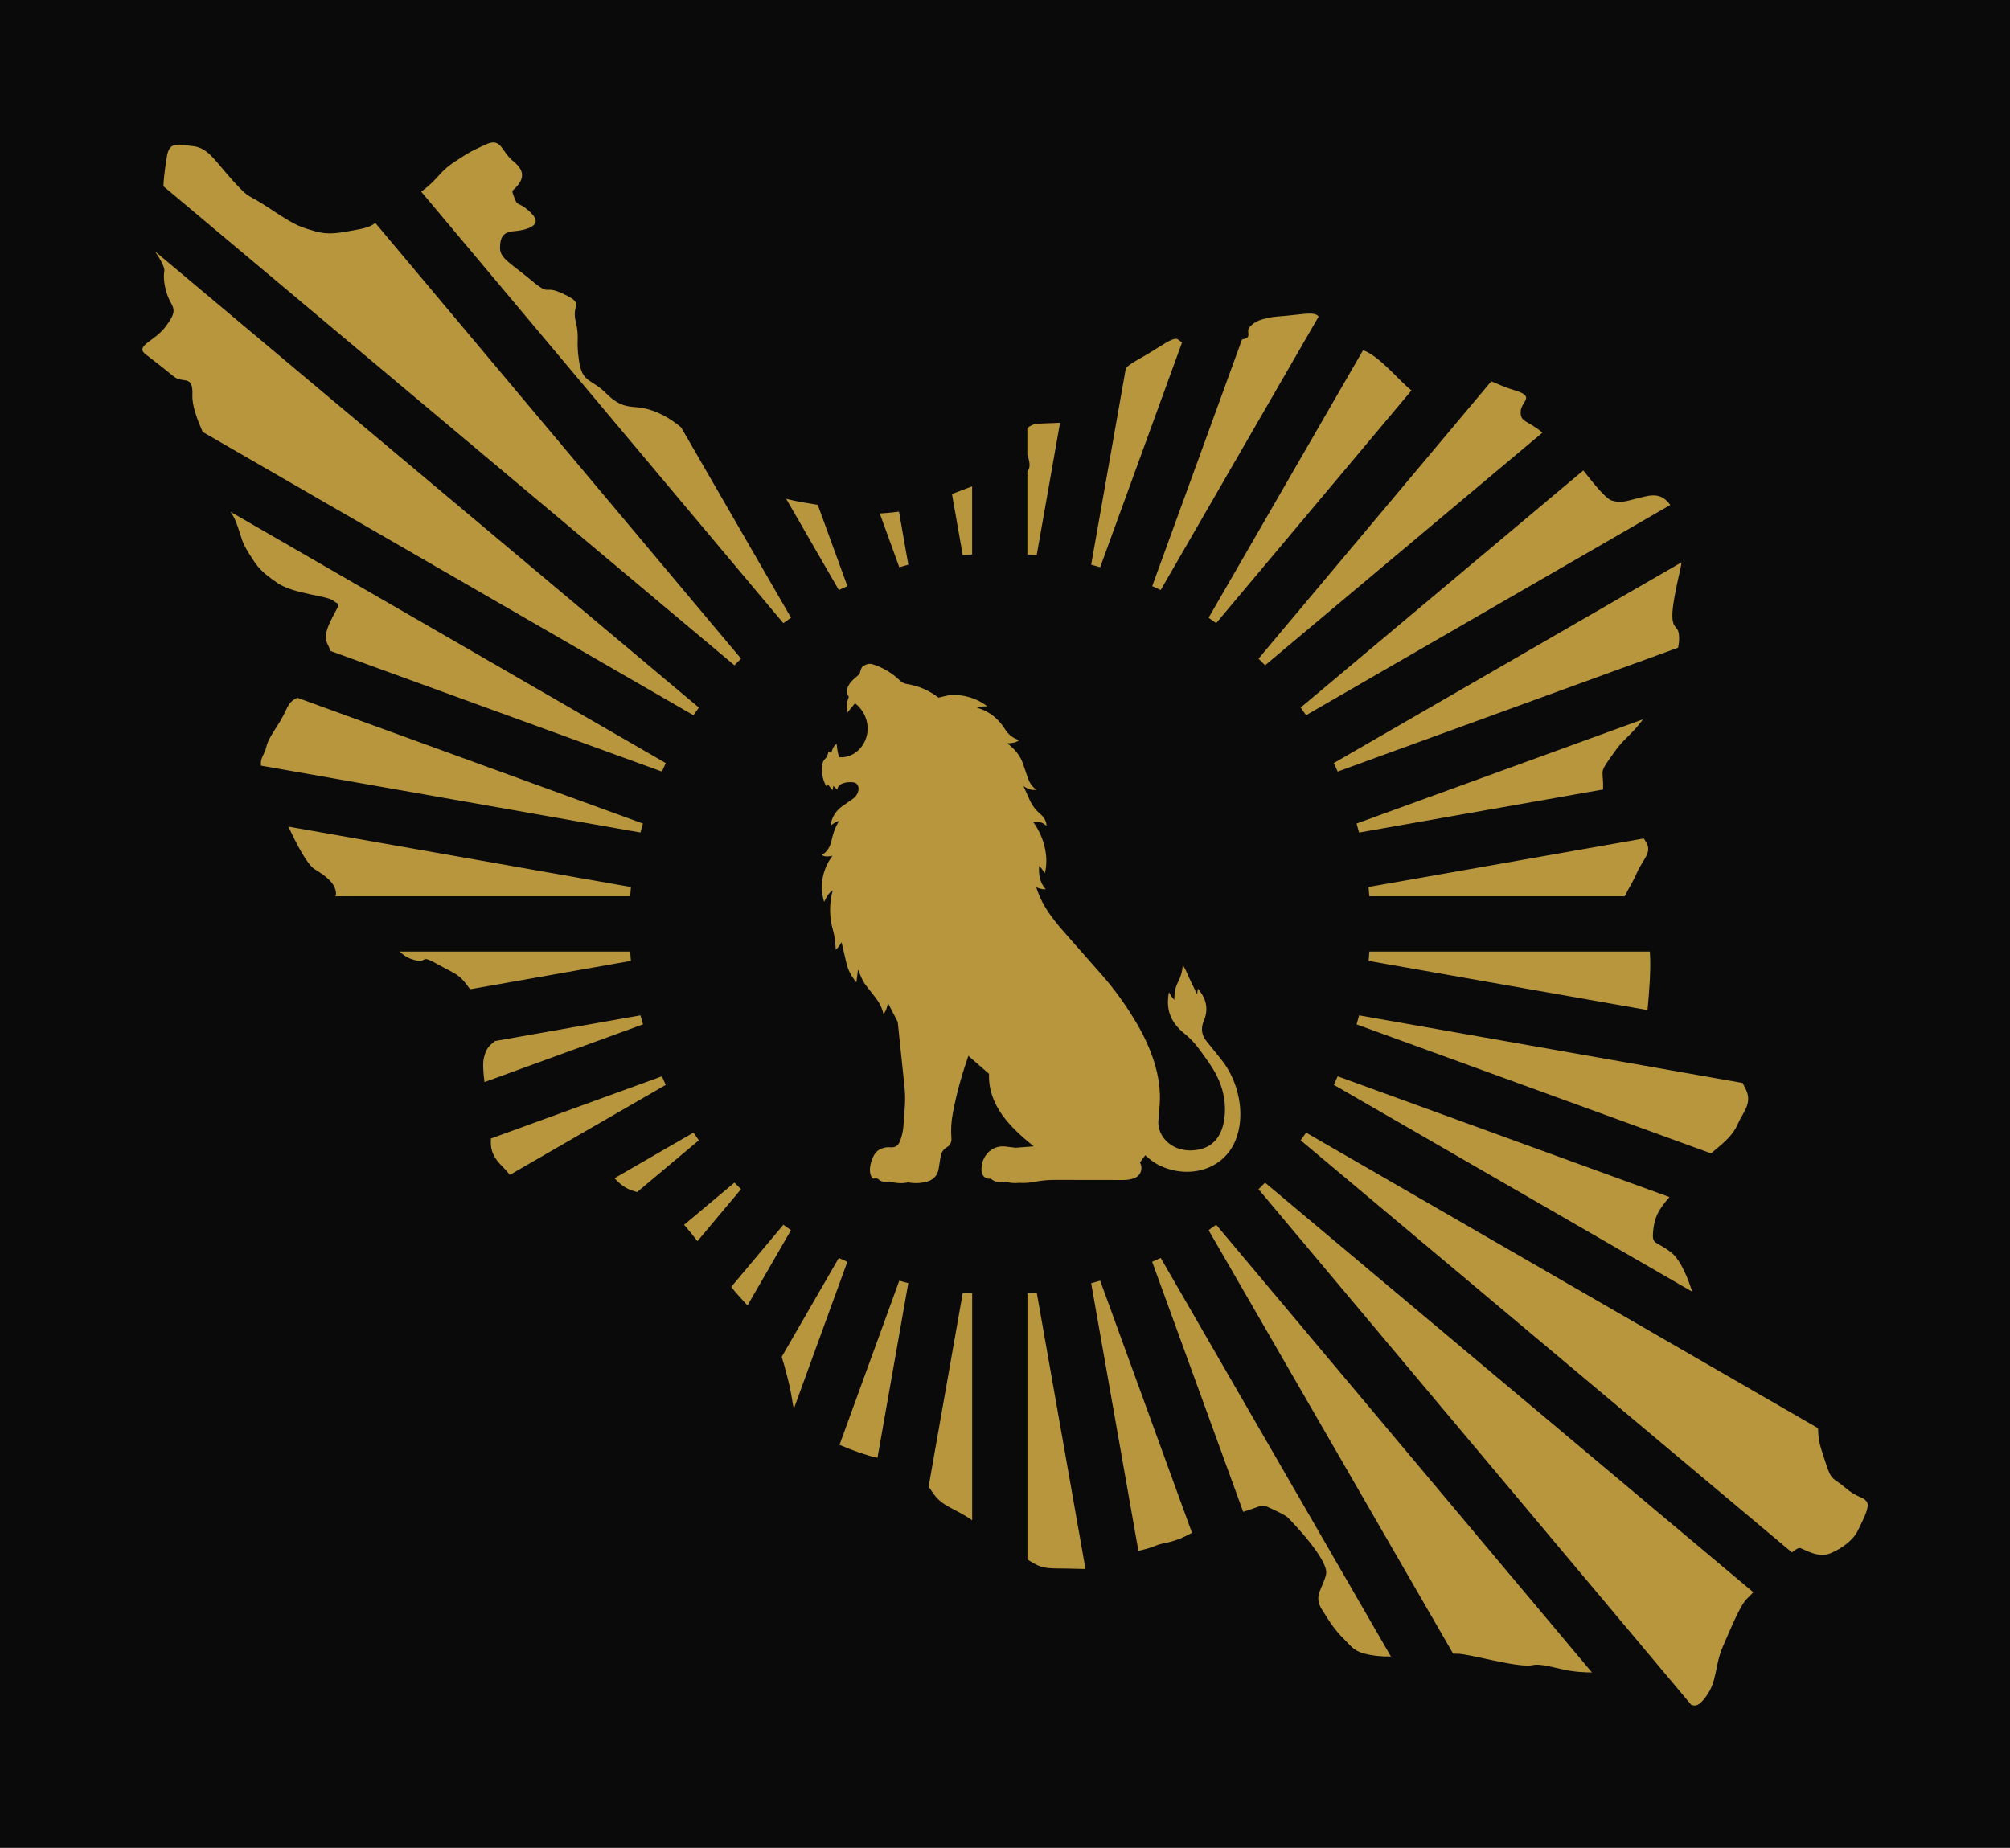
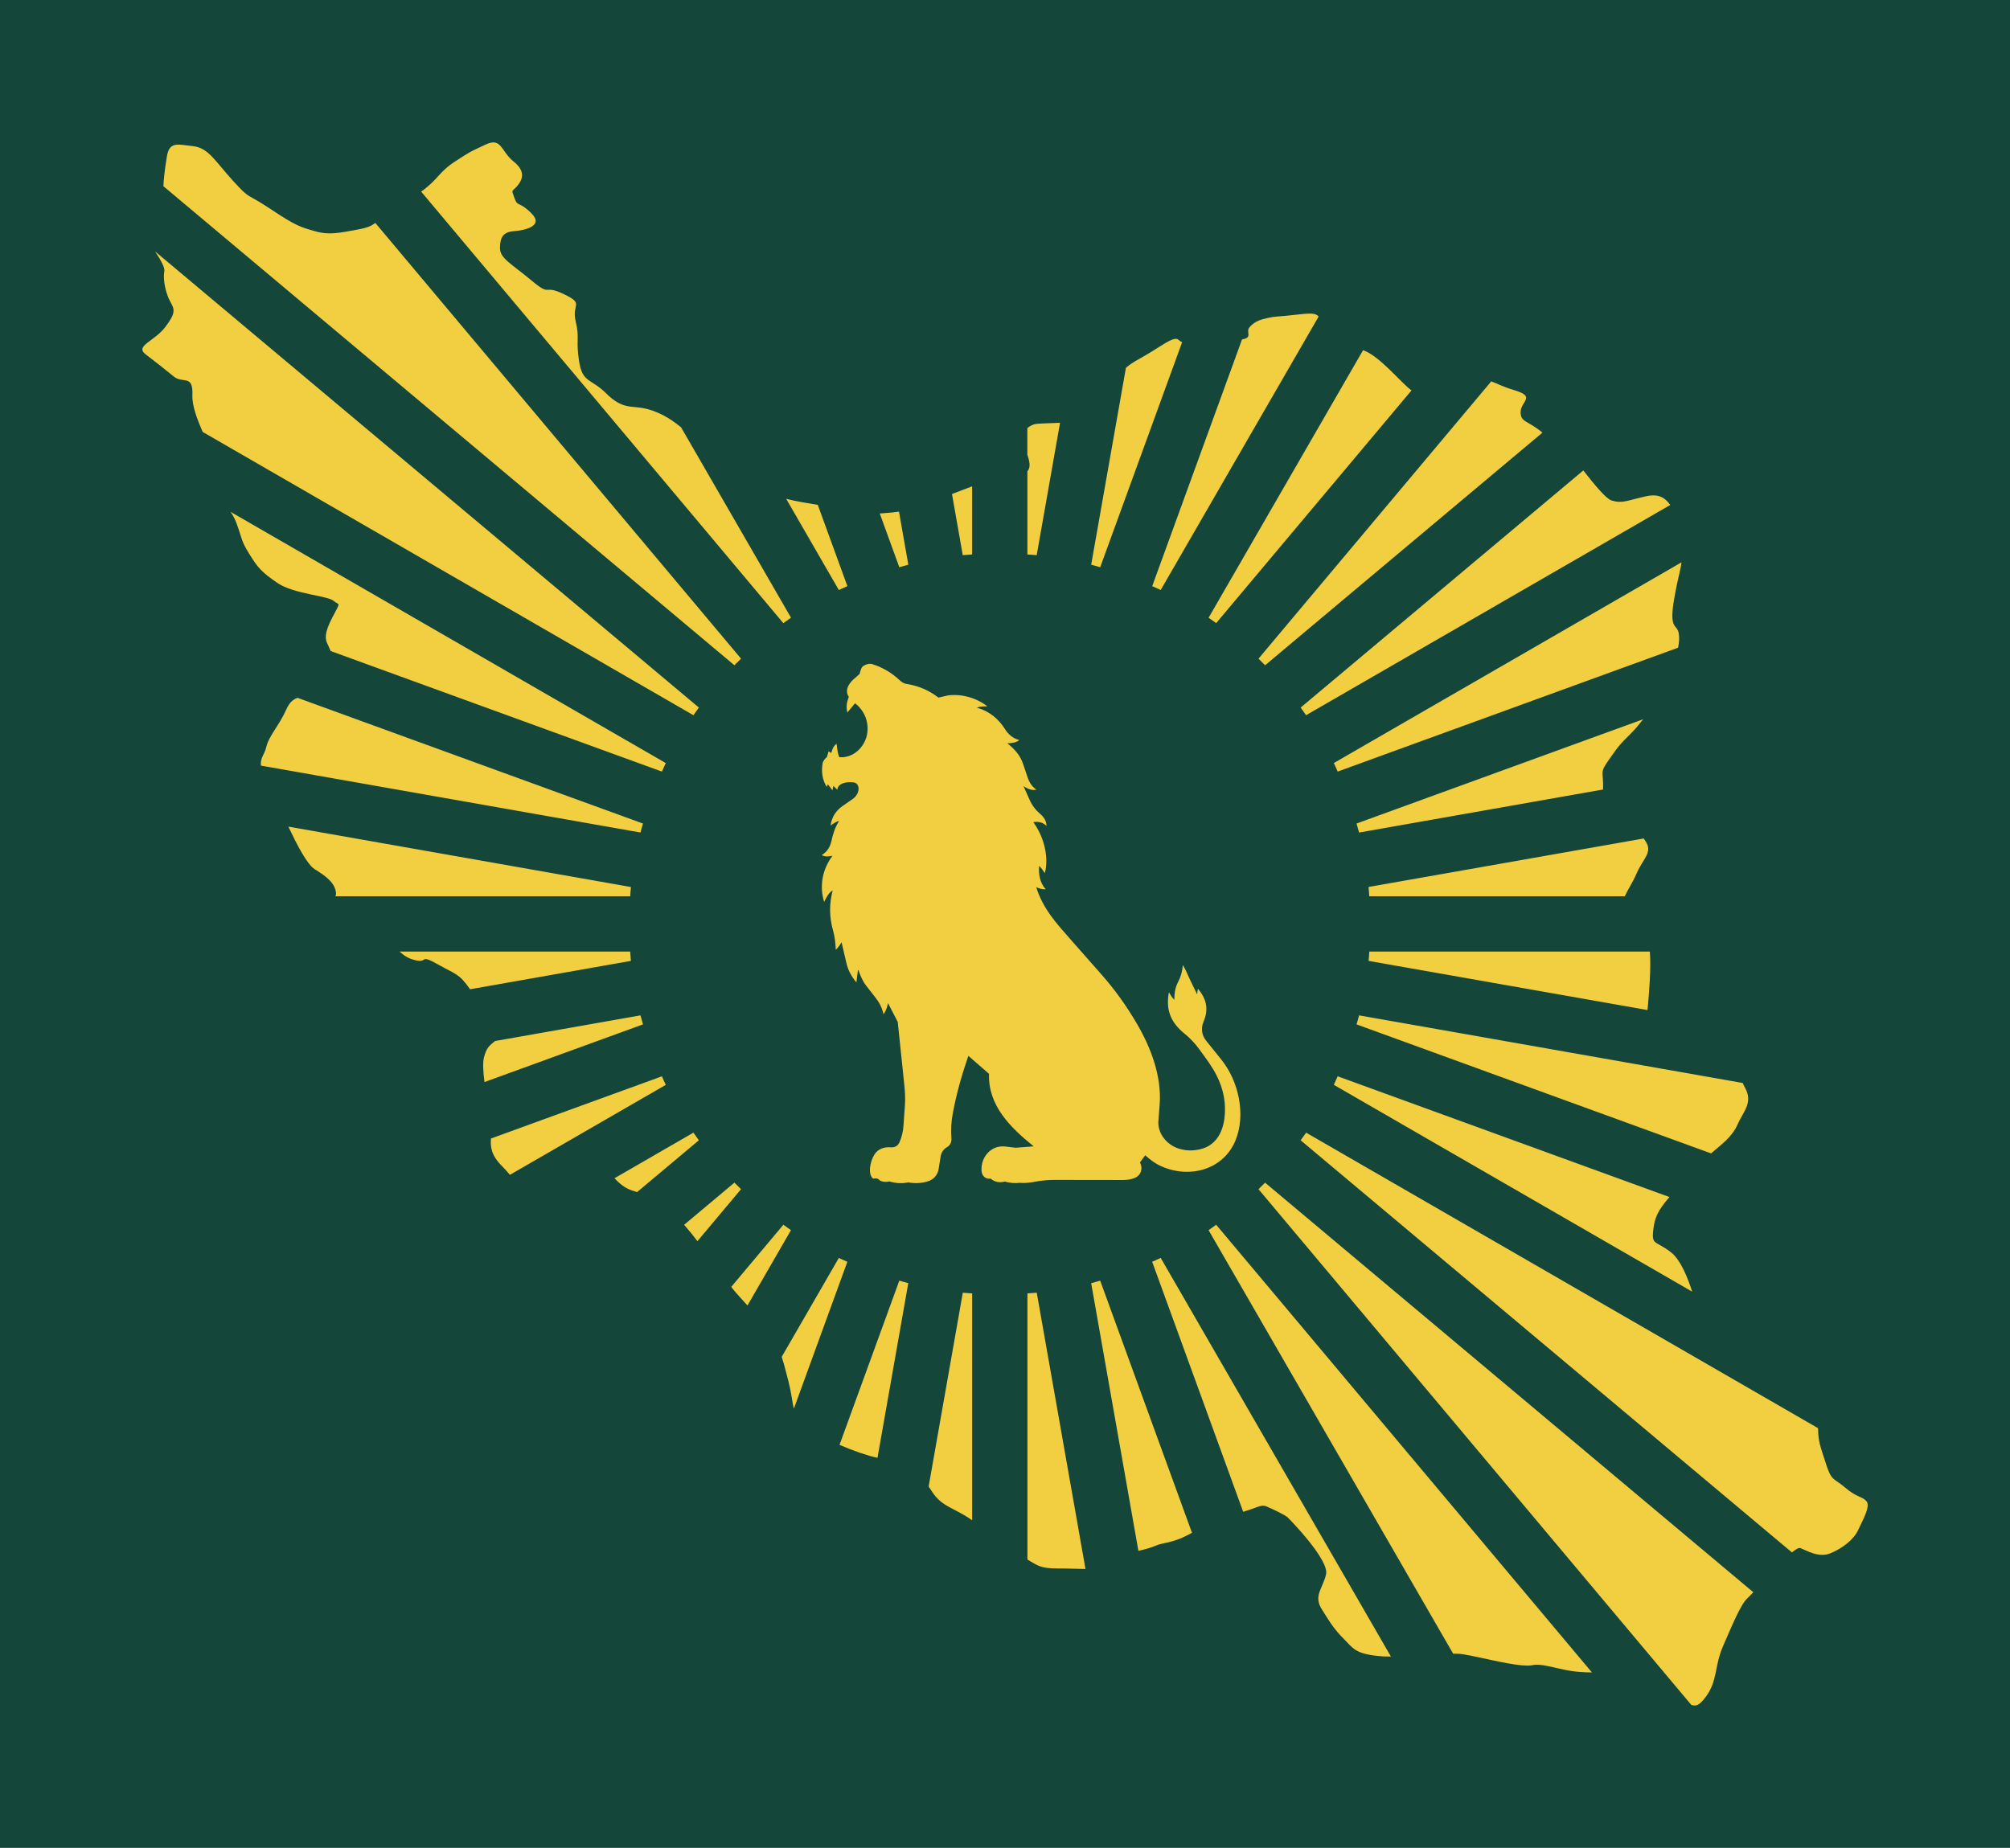
<svg xmlns="http://www.w3.org/2000/svg" viewBox="-30 -30 423.54 389.46">
-   <rect x="-30" y="-30" width="423.54" height="389.46" fill="#0A0A0A" />
-   <path fill="#B8963E" d="M236.58,110.21l58.44-49.03c-3.16-2.63-4.6-2.13-4.6-4.32,0-2.33,3.4-3.22-1.43-4.66-2.49-.74-3.61-1.43-4.76-1.82l-49.04,58.44c.47.46.93.92,1.39,1.39Z M146.76,235.12l-12.04,20.85c.29.89.64,2.06,1.34,4.85.83,3.31.88,4.83,1.22,6.07l11.27-30.95c-.6-.27-1.2-.53-1.8-.81Z M245.21,120.74l76.74-44.31c-.9-1.23-2.11-2.48-5.03-1.85-4.12.9-5.01,1.61-7.34.9-1.15-.35-3.62-3.34-5.95-6.33l-59.56,49.98c.38.53.77,1.06,1.14,1.6Z M186.49,65.83c.46,1.41.74,2.7,0,3.49v17.54c.65.05,1.31.08,1.96.15l4.92-27.91c-1.58.1-4.49.13-5.21.27-.4.08-1.1.35-1.68.86v5.6Z M214.58,94.35l33.28-57.64c-.58-.62-1.23-.78-4.17-.44-4.66.54-4.83.36-6.45.72-1.61.36-2.87.72-3.94,1.97-.89,1.04.8,2.2-1.58,2.57l-18.93,52.01c.6.27,1.2.53,1.8.81Z M316.74,147.29c-.15-.21-.27-.39-.38-.57l-57.98,10.22c.06.65.1,1.31.15,1.96h53.83c.89-1.87,1.56-2.65,2.58-4.99,1.25-2.87,3.4-4.3,1.79-6.63Z M255.85,143.57c.18.63.36,1.26.53,1.9l51.41-9.07c.15-3.95-.87-3.3,1.25-6.3,2.15-3.04,1.97-2.87,4.83-5.73.73-.73,1.55-1.72,2.37-2.78l-60.39,21.98Z M224.66,100.19c.54.37,1.07.76,1.61,1.14l41.16-49.05c-1.97-1.35-6.81-7.37-10.21-8.47l-32.55,56.39Z M324.32,88.52l-73.26,42.3c.29.59.54,1.2.81,1.8l71.73-26.11c.22-1.05.31-2.11.13-3.09-.36-1.97-2.15-.54-.9-7.52.81-4.54,1.32-5.75,1.48-7.37Z M255.85,185.9l74.7,27.19c2.12-1.81,4.43-3.49,5.53-5.99,1.25-2.87,3.4-4.66,1.61-7.88-.19-.34-.34-.66-.47-.97l-80.84-14.25c-.16.64-.35,1.27-.53,1.9Z M321.78,222.29l-69.91-25.45c-.27.6-.53,1.2-.81,1.8l75.51,43.59c-.85-2.69-2.39-6.68-4.45-8.28-3.22-2.51-4.12-1.43-3.76-4.66.31-2.75,1.01-4.2,3.43-7.01Z M258.39,172.52l58.77,10.36c.36-3.92.76-8.72.49-12.33h-59.11c-.05.65-.08,1.31-.15,1.96Z M201.83,89.55l17.27-47.44c-1.18-.36-.48-1.8-4.78.96-4.52,2.9-5.26,2.91-7.07,4.45l-7.32,41.5c.64.16,1.27.35,1.9.53Z M244.07,210.33l103.52,86.86c.81-.66,1.44-1.03,1.75-.92,1.43.54,3.94,2.15,6.45,1.07,2.51-1.07,4.83-2.87,5.73-4.83.9-1.97,2.69-5.01,1.79-6.09s-1.97-.72-4.48-2.87c-2.51-2.15-2.87-1.25-4.12-5.19-1.19-3.73-1.57-4.41-1.61-7.35l-107.88-62.29c-.37.54-.76,1.07-1.14,1.6Z M236.58,219.25c-.46.47-.92.93-1.39,1.39l91.18,108.67c.97.36,1.7.17,3.08-1.7,2.51-3.4,1.79-6.45,3.58-10.56,1.79-4.12,3.76-8.95,5.19-10.21.24-.21.67-.66,1.23-1.26l-102.88-86.32Z M201.83,239.92c-.63.18-1.26.36-1.9.53l9.95,56.41c1.51-.35,2.69-.66,3.72-1.12,1.57-.7,3.49-.38,7.57-2.69l-19.34-53.13Z M214.58,235.12c-.59.29-1.2.54-1.8.81l19.18,52.7c3.28-.99,3.83-1.6,4.92-1.13,1.25.54,3.94,1.79,4.48,2.33.54.54,8.77,8.95,8.06,12-.72,3.04-2.69,4.48-.9,7.34,1.79,2.87,2.69,4.3,4.66,6.27,1.97,1.97,2.33,3.04,7.16,3.58.8.09,1.74.12,2.75.12l-48.51-84.02Z M226.27,228.13c-.53.38-1.06.77-1.6,1.14l51.53,89.26c.81,0,1.51.03,2.05.12,3.4.54,8.6,1.97,12.36,2.33,3.76.36,1.25-.9,8.06.72,3.04.72,5.01.76,6.78.79l-79.18-94.36Z M124.76,110.21c.46-.47.92-.93,1.39-1.39L49.09,16.99c-.74.55-1.51.99-3.63,1.37-3.94.72-6.09,1.25-9.13.36s-3.94-1.07-9.31-4.66c-5.37-3.58-4.12-1.79-7.88-5.91C15.37,4.03,13.94,1.17,10.72.81,7.49.45,5.7-.26,5.17,2.96s-.72,5.37-.72,6.09c0,.07-.02.12-.05.17l120.35,100.99Z M126.15,220.64c-.47-.46-.93-.92-1.39-1.39l-10.6,8.89c1.1,1.27,2.08,2.48,2.8,3.45l9.18-10.95Z M159.5,89.55c.63-.18,1.26-.36,1.9-.53l-1.97-11.19c-.85.13-1.89.24-3.31.34-.26.02-.5.03-.74.05l4.12,11.33Z M135.07,101.33c.53-.38,1.06-.77,1.61-1.14l-23.16-40.12c-2.29-1.9-5.07-3.56-8.25-4.1-2.35-.4-4.3.18-7.52-3.04-3.22-3.22-5.01-2.15-5.73-6.8-.72-4.66.18-4.66-.72-8.42-.9-3.76,1.97-3.58-2.51-5.73-4.48-2.15-2.51.72-6.8-2.87-4.3-3.58-6.63-4.66-6.63-6.8s.54-3.4,2.87-3.58c2.33-.18,6.45-1.07,3.76-3.76-2.69-2.69-2.87-1.25-3.58-3.22-.72-1.97-.54-1.25.54-2.51s1.97-3.04-.72-5.19c-2.69-2.15-2.51-5.19-5.91-3.58-3.4,1.61-2.87,1.25-6.45,3.58-3.46,2.25-3.42,3.66-7.12,6.34l76.32,90.96Z M146.76,94.35c.59-.29,1.2-.54,1.8-.81l-6.24-17.13c-2.43-.43-4.47-.7-6.66-1.28l11.1,19.23Z M174.84,242.6c-.65-.05-1.31-.08-1.96-.15l-7.2,40.85c1.06,1.58,1.75,2.98,4.41,4.37,2.3,1.21,3.46,1.81,4.76,2.75v-47.82Z M161.4,240.44c-.64-.16-1.27-.35-1.9-.53l-12.6,34.61c2.92,1.26,5.95,2.3,8,2.74l6.49-36.82Z M188.46,242.45c-.65.06-1.31.1-1.96.15v56.1c2.12,1.21,2.64,1.87,6.33,1.87,2.47,0,4.44.11,5.9.11l-10.27-58.23Z M172.88,87.01c.65-.06,1.31-.1,1.96-.15v-14.36c-1.97.77-3.24,1.25-4.24,1.62l2.27,12.9Z M117.27,119.13L2.67,22.98c1.19,1.79,2.09,3.41,1.96,4.15-.36,1.97.36,4.83,1.25,6.45.9,1.61,1.25,2.33-1.07,5.37-2.33,3.04-6.45,3.94-4.12,5.73,2.33,1.79,3.94,3.04,5.91,4.66,1.97,1.61,4.12-.54,3.94,3.94-.09,2.23,1.03,5.14,2.16,7.75l103.42,59.71c.37-.54.76-1.07,1.14-1.61Z M109.47,196.85l-36.02,13.11c-.12,1.68,0,3.47,2.27,5.74.64.64,1.2,1.28,1.73,1.91l32.84-18.96c-.29-.59-.54-1.2-.81-1.8Z M102.8,170.56h-48.6c.87.76,1.64,1.4,3.25,1.8,2.87.72.72-1.43,4.83.9,3.82,2.16,4.41,1.86,6.77,5.24l33.89-5.98c-.06-.65-.1-1.31-.15-1.96Z M104.96,184l-30.65,5.41c-1.16.95-1.84,1.41-2.35,3.55-.26,1.11-.14,3.02.13,5.1l33.4-12.16c-.18-.63-.36-1.26-.53-1.9Z M116.12,208.72l-16.64,9.61c.96.97,1.93,1.96,3.63,2.56.4.14.77.26,1.13.36l13.02-10.92c-.38-.53-.77-1.06-1.14-1.61Z M110.28,130.82L18.57,77.87c.47.67.92,1.45,1.28,2.45,1.25,3.4.9,3.58,2.69,6.45s2.51,3.76,5.91,6.09c3.4,2.33,10.56,2.69,11.82,3.76,1.25,1.07,1.61,0-.18,3.4-1.79,3.4-1.61,4.66-1.07,5.73.12.23.37.77.65,1.46l69.81,25.41c.27-.6.53-1.2.81-1.8Z M102.8,158.91c.05-.65.08-1.31.15-1.96l-72.19-12.73c1.63,3.44,3.91,7.97,5.56,8.98,2.33,1.43,4.3,2.87,4.48,5.01.02.26-.03.49-.13.69h62.12Z M135.07,228.13l-10.98,13.09c.43.61,1.13,1.43,2.84,3.3.2.22.39.42.58.62l9.16-15.87c-.54-.37-1.07-.76-1.6-1.14Z M105.48,143.57l-72.79-26.5c-1.09.43-1.75,1.06-2.45,2.64-1.43,3.22-3.58,5.37-4.12,7.7-.4,1.72-1.28,2.17-1.14,3.95l79.98,14.1c.16-.64.35-1.27.53-1.9Z M178.53,212.61c-1.27,1.09-1.85,2.71-1.69,4.3.14,1.01.9,1.66,1.91,1.5.84.73,1.89.91,2.97.62,1.04.29,2.06.39,3.12.27,1.15.09,2.21-.04,3.33-.25,1.4-.27,2.77-.37,4.22-.37l14.23.02c.9,0,1.74-.11,2.52-.45,1.31-.57,1.74-2,1.07-3.25l1.11-1.51c1.02.91,2,1.68,3.2,2.23,5.97,2.77,13.23.92,15.81-5.35,2.24-5.43.68-12.51-2.97-17.04l-3.18-3.95c-.99-1.23-1.17-2.66-.55-4.11,1.09-2.56.59-4.79-1.22-6.89l-.16,1.18-1.39-2.85c-.54-1.11-.92-2.22-1.62-3.31-.11,1.39-.42,2.45-1,3.57-.62,1.19-.79,2.39-.79,3.76-.51-.52-.79-1.01-1.14-1.59-.71,3.72.42,6.38,3.24,8.67,1.24,1,2.24,2.08,3.18,3.36,1.32,1.82,2.64,3.52,3.65,5.53,1.43,2.84,2.04,5.91,1.62,9.06s-1.94,5.65-4.96,6.42c-1.55.4-3.11.4-4.67-.1-2.38-.76-4.3-2.96-4.3-5.54l.29-3.76c.45-5.94-1.84-11.99-4.83-17.08-2.15-3.67-4.57-7.07-7.39-10.27l-6.41-7.27c-3.04-3.45-5.97-6.61-7.38-11.18.67.3,1.31.49,2,.45-1.26-1.44-1.52-3.09-1.39-4.94.5.48.78.9,1.2,1.54.94-3.54-.28-7.82-2.42-10.74,1.08-.2,2.02.03,2.78.78-.02-1.02-.54-1.84-1.28-2.48-1-.85-1.76-1.83-2.29-3.03l-1.28-2.87c.86.54,1.66.96,2.72.75-.93-.64-1.48-1.51-1.84-2.56l-1.01-2.98c-.59-1.75-1.82-3.09-3.28-4.24.94-.04,1.78-.09,2.53-.69-1.32-.32-2.31-1.16-3.03-2.31-1.39-2.21-3.35-3.79-5.91-4.51.72-.31,1.36-.25,2.2-.29-2.37-1.8-5.38-2.66-8.32-2.29l-1.98.46c-1.96-1.51-4.17-2.48-6.62-2.86-.69-.11-1.11-.38-1.61-.85-1.6-1.52-3.59-2.69-5.7-3.34-.66-.2-1.35.04-1.86.35-.54.33-.64,1.12-.83,1.71-.81.79-1.81,1.42-2.34,2.46-.42.79-.44,1.68.07,2.37-.41,1.05-.64,2.12-.29,3.29l1.6-1.94c2.78,2.12,3.53,6.08,1.51,8.97-1.13,1.61-2.92,2.57-4.84,2.39-.37-.95-.42-1.8-.56-2.82-.69.49-.92,1.2-1.12,1.95l-.56-.37-.34,1.18c-.36.35-.82.78-.92,1.35-.3,1.71-.09,3.46.86,4.97l.24-.55.97,1.28.2-.94.82.82c.14-1.42,2-1.72,3.4-1.56.73.08,1.12.69,1.08,1.42-.05.84-.53,1.59-1.24,2.09l-2.13,1.48c-1.37.95-2.32,2.37-2.51,4.11.59-.41,1.05-.8,1.78-.95-.88,1.37-1.28,2.71-1.61,4.2-.28,1.25-.9,2.3-2.05,2.98.73.39,1.36.32,2.28.14-2.09,2.75-2.83,6.32-1.77,9.73.49-.99.89-1.85,1.8-2.43-.76,2.9-.71,5.65.07,8.42.39,1.37.51,2.64.58,4.1.54-.5.88-1.02,1.22-1.6l1.04,4.47c.34,1.46,1.05,2.75,2.09,4.01l.3-2.46c.14-.2.21-.18.19.04.42,1.13.83,2.17,1.56,3.1l1.96,2.51c.82,1.05,1.39,2.11,1.7,3.51.55-.73.78-1.5.94-2.35l2.06,3.97,1.38,13.25c.16,1.49.23,2.89.13,4.37l-.31,4.34c-.08,1.18-.37,2.33-.82,3.38-.36.83-1.03,1.16-1.92,1.09-1.34-.11-2.65.36-3.37,1.51-.91,1.44-1.46,4.17-.27,5.1.54-.12,1.01-.1,1.35.34.62.37,1.34.4,2.07.25,1.31.37,2.62.48,3.98.19,1.37.26,2.7.19,4.02-.18,1.24-.35,2.16-1.3,2.37-2.61l.43-2.69c.14-.84.62-1.54,1.34-1.94.65-.37,1-1.08.93-1.87-.15-1.83-.03-3.54.31-5.37.77-4.11,1.89-8.05,3.26-12.01l4.35,3.79c-.21,6.7,4.46,11.27,9.42,15.29l-3.81.29-2.1-.25c-1.19-.14-2.38.12-3.35.95Z" />
+   <rect x="-30" y="-30" width="423.54" height="389.46" fill="#14463A" />
+   <path fill="#F2CF41" d="M236.58,110.21l58.44-49.03c-3.16-2.63-4.6-2.13-4.6-4.32,0-2.33,3.4-3.22-1.43-4.66-2.49-.74-3.61-1.43-4.76-1.82l-49.04,58.44c.47.46.93.92,1.39,1.39Z M146.76,235.12l-12.04,20.85c.29.89.64,2.06,1.34,4.85.83,3.31.88,4.83,1.22,6.07l11.27-30.95c-.6-.27-1.2-.53-1.8-.81Z M245.21,120.74l76.74-44.31c-.9-1.23-2.11-2.48-5.03-1.85-4.12.9-5.01,1.61-7.34.9-1.15-.35-3.62-3.34-5.95-6.33l-59.56,49.98c.38.53.77,1.06,1.14,1.6Z M186.49,65.83c.46,1.41.74,2.7,0,3.49v17.54c.65.05,1.31.08,1.96.15l4.92-27.91c-1.58.1-4.49.13-5.21.27-.4.08-1.1.35-1.68.86v5.6Z M214.58,94.35l33.28-57.64c-.58-.62-1.23-.78-4.17-.44-4.66.54-4.83.36-6.45.72-1.61.36-2.87.72-3.94,1.97-.89,1.04.8,2.2-1.58,2.57l-18.93,52.01c.6.27,1.2.53,1.8.81Z M316.74,147.29c-.15-.21-.27-.39-.38-.57l-57.98,10.22c.06.65.1,1.31.15,1.96h53.83c.89-1.87,1.56-2.65,2.58-4.99,1.25-2.87,3.4-4.3,1.79-6.63Z M255.85,143.57c.18.63.36,1.26.53,1.9l51.41-9.07c.15-3.95-.87-3.3,1.25-6.3,2.15-3.04,1.97-2.87,4.83-5.73.73-.73,1.55-1.72,2.37-2.78l-60.39,21.98Z M224.66,100.19c.54.37,1.07.76,1.61,1.14l41.16-49.05c-1.97-1.35-6.81-7.37-10.21-8.47l-32.55,56.39Z M324.32,88.52l-73.26,42.3c.29.59.54,1.2.81,1.8l71.73-26.11c.22-1.05.31-2.11.13-3.09-.36-1.97-2.15-.54-.9-7.52.81-4.54,1.32-5.75,1.48-7.37Z M255.85,185.9l74.7,27.19c2.12-1.81,4.43-3.49,5.53-5.99,1.25-2.87,3.4-4.66,1.61-7.88-.19-.34-.34-.66-.47-.97l-80.84-14.25c-.16.64-.35,1.27-.53,1.9Z M321.78,222.29l-69.91-25.45c-.27.6-.53,1.2-.81,1.8l75.51,43.59c-.85-2.69-2.39-6.68-4.45-8.28-3.22-2.51-4.12-1.43-3.76-4.66.31-2.75,1.01-4.2,3.43-7.01Z M258.39,172.52l58.77,10.36c.36-3.92.76-8.72.49-12.33h-59.11c-.05.65-.08,1.31-.15,1.96Z M201.83,89.55l17.27-47.44c-1.18-.36-.48-1.8-4.78.96-4.52,2.9-5.26,2.91-7.07,4.45l-7.32,41.5c.64.16,1.27.35,1.9.53Z M244.07,210.33l103.52,86.86c.81-.66,1.44-1.03,1.75-.92,1.43.54,3.94,2.15,6.45,1.07,2.51-1.07,4.83-2.87,5.73-4.83.9-1.97,2.69-5.01,1.79-6.09s-1.97-.72-4.48-2.87c-2.51-2.15-2.87-1.25-4.12-5.19-1.19-3.73-1.57-4.41-1.61-7.35l-107.88-62.29c-.37.54-.76,1.07-1.14,1.6Z M236.58,219.25c-.46.47-.92.93-1.39,1.39l91.18,108.67c.97.36,1.7.17,3.08-1.7,2.51-3.4,1.79-6.45,3.58-10.56,1.79-4.12,3.76-8.95,5.19-10.21.24-.21.67-.66,1.23-1.26l-102.88-86.32Z M201.83,239.92c-.63.18-1.26.36-1.9.53l9.95,56.41c1.51-.35,2.69-.66,3.72-1.12,1.57-.7,3.49-.38,7.57-2.69l-19.34-53.13Z M214.58,235.12c-.59.29-1.2.54-1.8.81l19.18,52.7c3.28-.99,3.83-1.6,4.92-1.13,1.25.54,3.94,1.79,4.48,2.33.54.54,8.77,8.95,8.06,12-.72,3.04-2.69,4.48-.9,7.34,1.79,2.87,2.69,4.3,4.66,6.27,1.97,1.97,2.33,3.04,7.16,3.58.8.09,1.74.12,2.75.12l-48.51-84.02Z M226.27,228.13c-.53.38-1.06.77-1.6,1.14l51.53,89.26c.81,0,1.51.03,2.05.12,3.4.54,8.6,1.97,12.36,2.33,3.76.36,1.25-.9,8.06.72,3.04.72,5.01.76,6.78.79l-79.18-94.36Z M124.76,110.21c.46-.47.92-.93,1.39-1.39L49.09,16.99c-.74.55-1.51.99-3.63,1.37-3.94.72-6.09,1.25-9.13.36s-3.94-1.07-9.31-4.66c-5.37-3.58-4.12-1.79-7.88-5.91C15.37,4.03,13.94,1.17,10.72.81,7.49.45,5.7-.26,5.17,2.96s-.72,5.37-.72,6.09c0,.07-.02.12-.05.17l120.35,100.99Z M126.15,220.64c-.47-.46-.93-.92-1.39-1.39l-10.6,8.89c1.1,1.27,2.08,2.48,2.8,3.45l9.18-10.95Z M159.5,89.55c.63-.18,1.26-.36,1.9-.53l-1.97-11.19c-.85.13-1.89.24-3.31.34-.26.02-.5.03-.74.05l4.12,11.33Z M135.07,101.33c.53-.38,1.06-.77,1.61-1.14l-23.16-40.12c-2.29-1.9-5.07-3.56-8.25-4.1-2.35-.4-4.3.18-7.52-3.04-3.22-3.22-5.01-2.15-5.73-6.8-.72-4.66.18-4.66-.72-8.42-.9-3.76,1.97-3.58-2.51-5.73-4.48-2.15-2.51.72-6.8-2.87-4.3-3.58-6.63-4.66-6.63-6.8s.54-3.4,2.87-3.58c2.33-.18,6.45-1.07,3.76-3.76-2.69-2.69-2.87-1.25-3.58-3.22-.72-1.97-.54-1.25.54-2.51s1.97-3.04-.72-5.19c-2.69-2.15-2.51-5.19-5.91-3.58-3.4,1.61-2.87,1.25-6.45,3.58-3.46,2.25-3.42,3.66-7.12,6.34l76.32,90.96Z M146.76,94.35c.59-.29,1.2-.54,1.8-.81l-6.24-17.13c-2.43-.43-4.47-.7-6.66-1.28l11.1,19.23Z M174.84,242.6c-.65-.05-1.31-.08-1.96-.15l-7.2,40.85c1.06,1.58,1.75,2.98,4.41,4.37,2.3,1.21,3.46,1.81,4.76,2.75v-47.82Z M161.4,240.44c-.64-.16-1.27-.35-1.9-.53l-12.6,34.61c2.92,1.26,5.95,2.3,8,2.74l6.49-36.82Z M188.46,242.45c-.65.06-1.31.1-1.96.15v56.1c2.12,1.21,2.64,1.87,6.33,1.87,2.47,0,4.44.11,5.9.11l-10.27-58.23Z M172.88,87.01c.65-.06,1.31-.1,1.96-.15v-14.36c-1.97.77-3.24,1.25-4.24,1.62l2.27,12.9Z M117.27,119.13L2.67,22.98c1.19,1.79,2.09,3.41,1.96,4.15-.36,1.97.36,4.83,1.25,6.45.9,1.61,1.25,2.33-1.07,5.37-2.33,3.04-6.45,3.94-4.12,5.73,2.33,1.79,3.94,3.04,5.91,4.66,1.97,1.61,4.12-.54,3.94,3.94-.09,2.23,1.03,5.14,2.16,7.75l103.42,59.71c.37-.54.76-1.07,1.14-1.61Z M109.47,196.85l-36.02,13.11c-.12,1.68,0,3.47,2.27,5.74.64.64,1.2,1.28,1.73,1.91l32.84-18.96c-.29-.59-.54-1.2-.81-1.8Z M102.8,170.56h-48.6c.87.76,1.64,1.4,3.25,1.8,2.87.72.72-1.43,4.83.9,3.82,2.16,4.41,1.86,6.77,5.24l33.89-5.98c-.06-.65-.1-1.31-.15-1.96Z M104.96,184l-30.65,5.41c-1.16.95-1.84,1.41-2.35,3.55-.26,1.11-.14,3.02.13,5.1l33.4-12.16c-.18-.63-.36-1.26-.53-1.9Z M116.12,208.72l-16.64,9.61c.96.97,1.93,1.96,3.63,2.56.4.14.77.26,1.13.36l13.02-10.92c-.38-.53-.77-1.06-1.14-1.61Z M110.28,130.82L18.57,77.87c.47.67.92,1.45,1.28,2.45,1.25,3.4.9,3.58,2.69,6.45s2.51,3.76,5.91,6.09c3.4,2.33,10.56,2.69,11.82,3.76,1.25,1.07,1.61,0-.18,3.4-1.79,3.4-1.61,4.66-1.07,5.73.12.23.37.77.65,1.46l69.81,25.41c.27-.6.53-1.2.81-1.8Z M102.8,158.91c.05-.65.08-1.31.15-1.96l-72.19-12.73c1.63,3.44,3.91,7.97,5.56,8.98,2.33,1.43,4.3,2.87,4.48,5.01.02.26-.03.49-.13.69h62.12Z M135.07,228.13l-10.98,13.09c.43.61,1.13,1.43,2.84,3.3.2.22.39.42.58.62l9.16-15.87c-.54-.37-1.07-.76-1.6-1.14Z M105.48,143.57l-72.79-26.5c-1.09.43-1.75,1.06-2.45,2.64-1.43,3.22-3.58,5.37-4.12,7.7-.4,1.72-1.28,2.17-1.14,3.95l79.98,14.1c.16-.64.35-1.27.53-1.9Z M178.53,212.61c-1.27,1.09-1.85,2.71-1.69,4.3.14,1.01.9,1.66,1.91,1.5.84.73,1.89.91,2.97.62,1.04.29,2.06.39,3.12.27,1.15.09,2.21-.04,3.33-.25,1.4-.27,2.77-.37,4.22-.37l14.23.02c.9,0,1.74-.11,2.52-.45,1.31-.57,1.74-2,1.07-3.25l1.11-1.51c1.02.91,2,1.68,3.2,2.23,5.97,2.77,13.23.92,15.81-5.35,2.24-5.43.68-12.51-2.97-17.04l-3.18-3.95c-.99-1.23-1.17-2.66-.55-4.11,1.09-2.56.59-4.79-1.22-6.89l-.16,1.18-1.39-2.85c-.54-1.11-.92-2.22-1.62-3.31-.11,1.39-.42,2.45-1,3.57-.62,1.19-.79,2.39-.79,3.76-.51-.52-.79-1.01-1.14-1.59-.71,3.72.42,6.38,3.24,8.67,1.24,1,2.24,2.08,3.18,3.36,1.32,1.82,2.64,3.52,3.65,5.53,1.43,2.84,2.04,5.91,1.62,9.06s-1.94,5.65-4.96,6.42c-1.55.4-3.11.4-4.67-.1-2.38-.76-4.3-2.96-4.3-5.54l.29-3.76c.45-5.94-1.84-11.99-4.83-17.08-2.15-3.67-4.57-7.07-7.39-10.27l-6.41-7.27c-3.04-3.45-5.97-6.61-7.38-11.18.67.3,1.31.49,2,.45-1.26-1.44-1.52-3.09-1.39-4.94.5.48.78.9,1.2,1.54.94-3.54-.28-7.82-2.42-10.74,1.08-.2,2.02.03,2.78.78-.02-1.02-.54-1.84-1.28-2.48-1-.85-1.76-1.83-2.29-3.03l-1.28-2.87c.86.54,1.66.96,2.72.75-.93-.64-1.48-1.51-1.84-2.56l-1.01-2.98c-.59-1.75-1.82-3.09-3.28-4.24.94-.04,1.78-.09,2.53-.69-1.32-.32-2.31-1.16-3.03-2.31-1.39-2.21-3.35-3.79-5.91-4.51.72-.31,1.36-.25,2.2-.29-2.37-1.8-5.38-2.66-8.32-2.29l-1.98.46c-1.96-1.51-4.17-2.48-6.62-2.86-.69-.11-1.11-.38-1.61-.85-1.6-1.52-3.59-2.69-5.7-3.34-.66-.2-1.35.04-1.86.35-.54.33-.64,1.12-.83,1.71-.81.79-1.81,1.42-2.34,2.46-.42.79-.44,1.68.07,2.37-.41,1.05-.64,2.12-.29,3.29l1.6-1.94c2.78,2.12,3.53,6.08,1.51,8.97-1.13,1.61-2.92,2.57-4.84,2.39-.37-.95-.42-1.8-.56-2.82-.69.49-.92,1.2-1.12,1.95l-.56-.37-.34,1.18c-.36.35-.82.78-.92,1.35-.3,1.71-.09,3.46.86,4.97l.24-.55.97,1.28.2-.94.82.82c.14-1.42,2-1.72,3.4-1.56.73.08,1.12.69,1.08,1.42-.05.84-.53,1.59-1.24,2.09l-2.13,1.48c-1.37.95-2.32,2.37-2.51,4.11.59-.41,1.05-.8,1.78-.95-.88,1.37-1.28,2.71-1.61,4.2-.28,1.25-.9,2.3-2.05,2.98.73.39,1.36.32,2.28.14-2.09,2.75-2.83,6.32-1.77,9.73.49-.99.89-1.85,1.8-2.43-.76,2.9-.71,5.65.07,8.42.39,1.37.51,2.64.58,4.1.54-.5.88-1.02,1.22-1.6l1.04,4.47c.34,1.46,1.05,2.75,2.09,4.01l.3-2.46c.14-.2.21-.18.19.04.42,1.13.83,2.17,1.56,3.1l1.96,2.51c.82,1.05,1.39,2.11,1.7,3.51.55-.73.78-1.5.94-2.35l2.06,3.97,1.38,13.25c.16,1.49.23,2.89.13,4.37l-.31,4.34c-.08,1.18-.37,2.33-.82,3.38-.36.83-1.03,1.16-1.92,1.09-1.34-.11-2.65.36-3.37,1.51-.91,1.44-1.46,4.17-.27,5.1.54-.12,1.01-.1,1.35.34.62.37,1.34.4,2.07.25,1.31.37,2.62.48,3.98.19,1.37.26,2.7.19,4.02-.18,1.24-.35,2.16-1.3,2.37-2.61l.43-2.69c.14-.84.62-1.54,1.34-1.94.65-.37,1-1.08.93-1.87-.15-1.83-.03-3.54.31-5.37.77-4.11,1.89-8.05,3.26-12.01l4.35,3.79c-.21,6.7,4.46,11.27,9.42,15.29l-3.81.29-2.1-.25c-1.19-.14-2.38.12-3.35.95Z" />
</svg>
